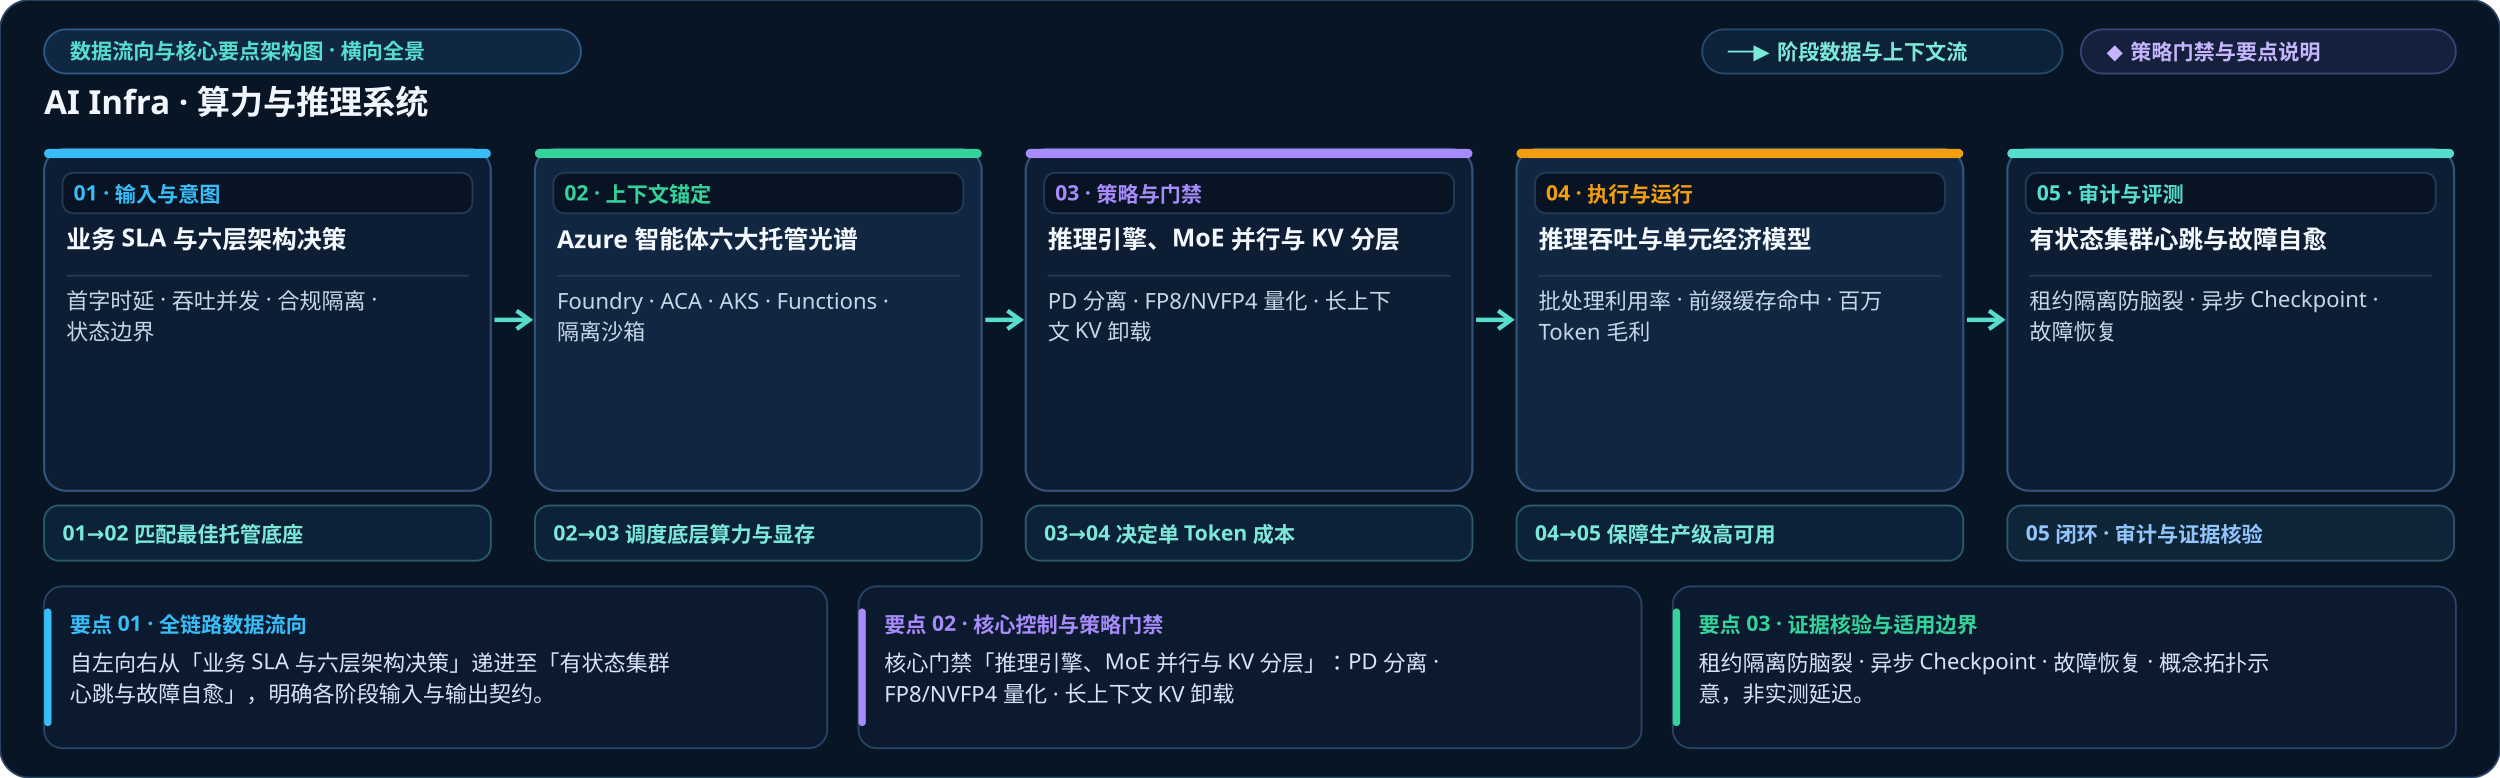
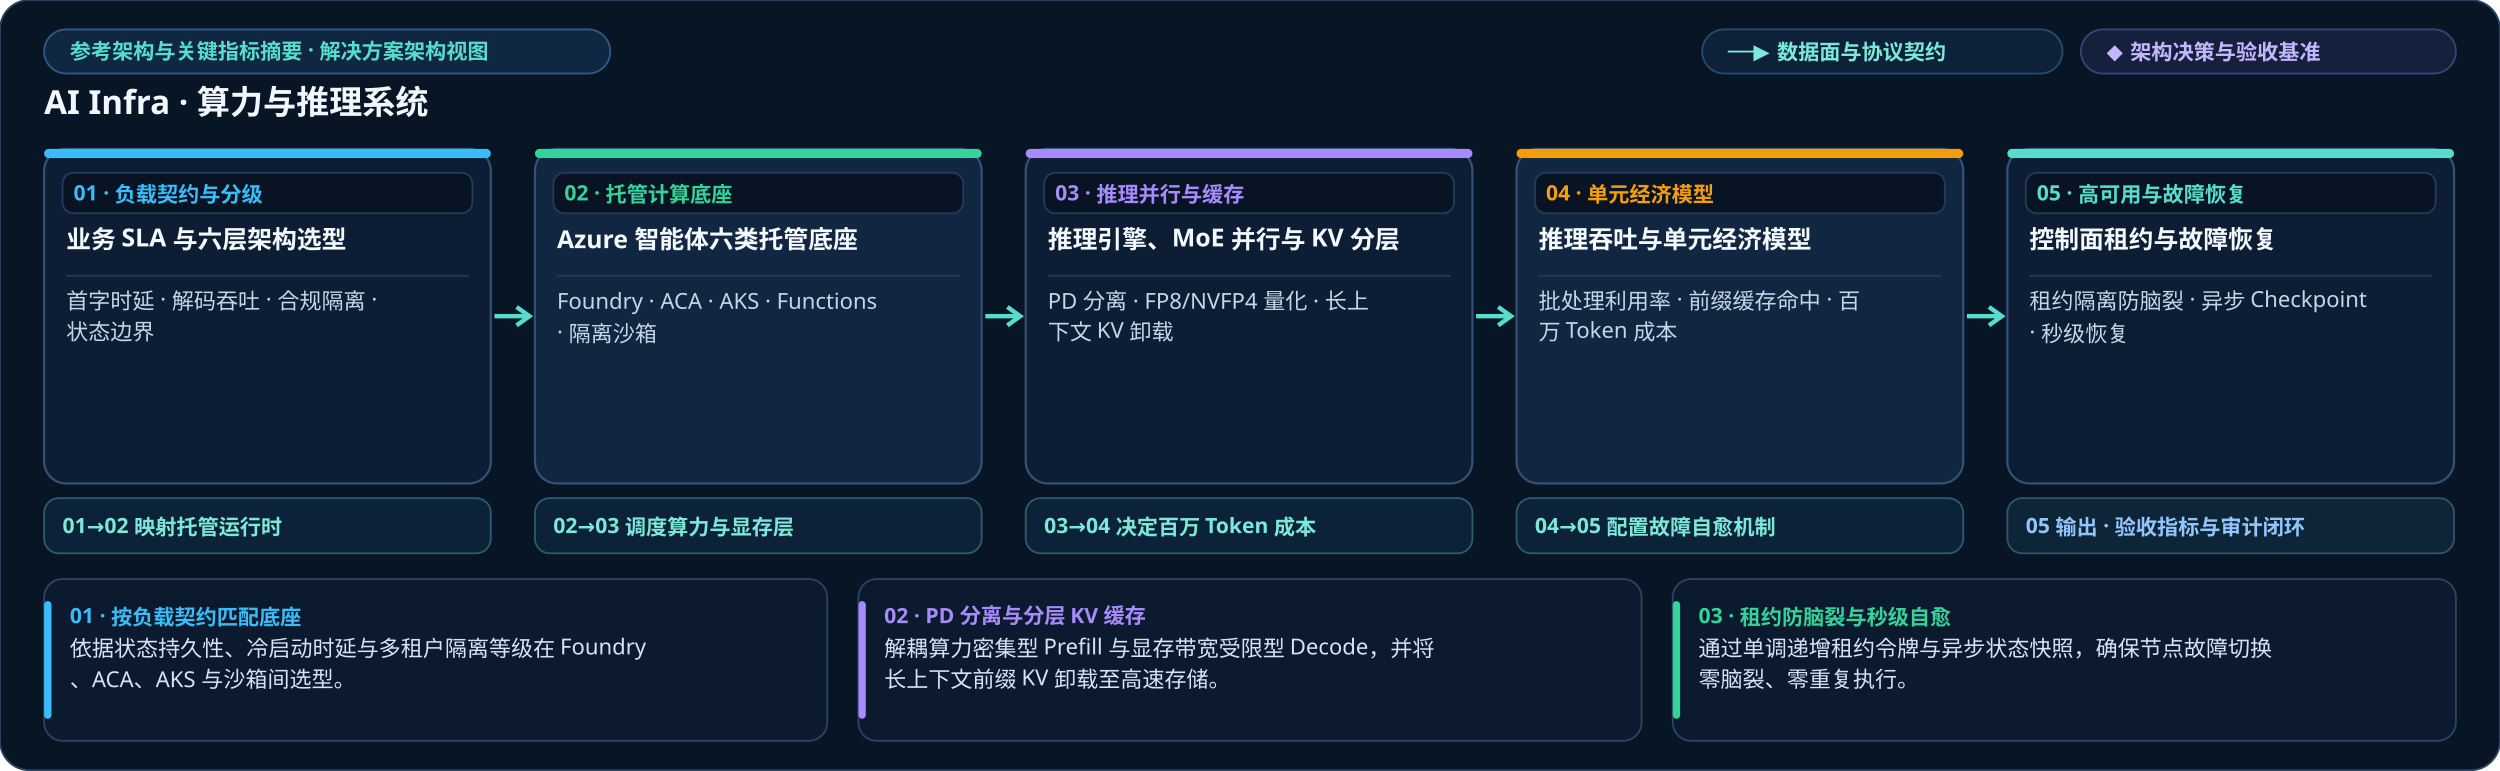
- <svg xmlns="http://www.w3.org/2000/svg" lang="zh-CN" class="knowledge-graph-wide" role="img" aria-labelledby="knowledge-d864c64d2780-title knowledge-d864c64d2780-desc" viewBox="0 0 1360 423" width="1360" style="width:100%;height:auto;margin:0 auto;font-family:system-ui,sans-serif">
-   <rect width="1360" height="423" rx="16" fill="#081525" stroke="#284566" />
-   <rect x="24" y="16" width="292" height="24" rx="12" fill="#102742" stroke="#2d5a88" />
+ <svg xmlns="http://www.w3.org/2000/svg" lang="zh-CN" class="knowledge-graph-wide" role="img" aria-labelledby="knowledge-70d57ce7301f-title knowledge-70d57ce7301f-desc" viewBox="0 0 1360 419" width="1360" style="width:100%;height:auto;margin:0 auto;font-family:system-ui,sans-serif">
+   <rect width="1360" height="419" rx="16" fill="#081525" stroke="#284566" />
+   <rect x="24" y="16" width="308" height="24" rx="12" fill="#102742" stroke="#2d5a88" />
  <text x="38" y="32" fill="#56ddcd" font-size="11.5" font-weight="700">
-     <tspan x="38" dy="0">数据流向与核心要点架构图 · 横向全景</tspan>
+     <tspan x="38" dy="0">参考架构与关键指标摘要 · 解决方案架构视图</tspan>
  </text>
  <rect x="926" y="16" width="196" height="24" rx="12" fill="#0d2238" stroke="#254b6e" />
  <text x="940" y="32" fill="#7ce8d8" font-size="11.5" font-weight="600">
-     <tspan x="940" dy="0">──▶ 阶段数据与上下文流</tspan>
+     <tspan x="940" dy="0">──▶ 数据面与协议契约</tspan>
  </text>
  <rect x="1132" y="16" width="204" height="24" rx="12" fill="#15203c" stroke="#3b4278" />
  <text x="1146" y="32" fill="#c4b5fd" font-size="11.5" font-weight="600">
-     <tspan x="1146" dy="0">◆ 策略门禁与要点说明</tspan>
+     <tspan x="1146" dy="0">◆ 架构决策与验收基准</tspan>
  </text>
  <text x="24" y="62" fill="#f2f7ff" font-size="18" font-weight="700">
    <tspan x="24" dy="0">AI Infra · 算力与推理系统</tspan>
  </text>
  <g data-concept="1">
-     <rect x="24" y="81" width="243" height="186" rx="12" fill="#0d1e34" stroke="#335277" stroke-width="1.2" />
+     <rect x="24" y="81" width="243" height="182" rx="12" fill="#0d1e34" stroke="#335277" stroke-width="1.2" />
    <rect x="24" y="81" width="243" height="5" rx="2.5" fill="#38bdf8" />
    <rect x="34" y="94" width="223" height="22" rx="6" fill="#081424" stroke="#223b59" />
    <text x="40" y="109" fill="#38bdf8" font-size="11.5" font-weight="700">
-       <tspan x="40" dy="0">01 · 输入与意图</tspan>
+       <tspan x="40" dy="0">01 · 负载契约与分级</tspan>
    </text>
    <text x="36" y="135" fill="#f4f8ff" font-size="13.5" font-weight="700">
-       <tspan x="36" dy="0">业务 SLA 与六层架构决策</tspan>
+       <tspan x="36" dy="0">业务 SLA 与六层架构选型</tspan>
    </text>
    <path d="M36 150 H255" stroke="#233b57" stroke-width="1" />
    <text x="36" y="168" fill="#c5d6e8" font-size="12" font-weight="400">
-       <tspan x="36" dy="0">首字时延 · 吞吐并发 · 合规隔离 ·</tspan>
+       <tspan x="36" dy="0">首字时延 · 解码吞吐 · 合规隔离 ·</tspan>
      <tspan x="36" dy="16.8">状态边界</tspan>
    </text>
  </g>
-   <g data-relationship="匹配最佳托管底座">
-     <path d="M269 174 H287" fill="none" stroke="#56ddcd" stroke-width="2.4" />
-     <path d="M281 169 L288 174 L281 179" fill="none" stroke="#56ddcd" stroke-width="2.4" />
-     <rect x="24" y="275" width="243" height="30" rx="8" fill="#0b2239" stroke="#2b5b6c" />
-     <text x="34" y="294" fill="#7ce8d8" font-size="11.5" font-weight="600">
-       <tspan x="34" dy="0">01→02 匹配最佳托管底座</tspan>
+   <g data-relationship="映射托管运行时">
+     <path d="M269 172 H287" fill="none" stroke="#56ddcd" stroke-width="2.4" />
+     <path d="M281 167 L288 172 L281 177" fill="none" stroke="#56ddcd" stroke-width="2.4" />
+     <rect x="24" y="271" width="243" height="30" rx="8" fill="#0b2239" stroke="#2b5b6c" />
+     <text x="34" y="290" fill="#7ce8d8" font-size="11.5" font-weight="600">
+       <tspan x="34" dy="0">01→02 映射托管运行时</tspan>
    </text>
  </g>
  <g data-concept="2">
-     <rect x="291" y="81" width="243" height="186" rx="12" fill="#112640" stroke="#335277" stroke-width="1.2" />
+     <rect x="291" y="81" width="243" height="182" rx="12" fill="#112640" stroke="#335277" stroke-width="1.2" />
    <rect x="291" y="81" width="243" height="5" rx="2.5" fill="#34d399" />
    <rect x="301" y="94" width="223" height="22" rx="6" fill="#081424" stroke="#223b59" />
    <text x="307" y="109" fill="#34d399" font-size="11.5" font-weight="700">
-       <tspan x="307" dy="0">02 · 上下文锚定</tspan>
+       <tspan x="307" dy="0">02 · 托管计算底座</tspan>
    </text>
    <text x="303" y="135" fill="#f4f8ff" font-size="13.5" font-weight="700">
-       <tspan x="303" dy="0">Azure 智能体六大托管光谱</tspan>
+       <tspan x="303" dy="0">Azure 智能体六类托管底座</tspan>
    </text>
    <path d="M303 150 H522" stroke="#233b57" stroke-width="1" />
    <text x="303" y="168" fill="#c5d6e8" font-size="12" font-weight="400">
-       <tspan x="303" dy="0">Foundry · ACA · AKS · Functions ·</tspan>
-       <tspan x="303" dy="16.8">隔离沙箱</tspan>
+       <tspan x="303" dy="0">Foundry · ACA · AKS · Functions</tspan>
+       <tspan x="303" dy="16.8">· 隔离沙箱</tspan>
    </text>
  </g>
-   <g data-relationship="调度底层算力与显存">
-     <path d="M536 174 H554" fill="none" stroke="#56ddcd" stroke-width="2.4" />
-     <path d="M548 169 L555 174 L548 179" fill="none" stroke="#56ddcd" stroke-width="2.4" />
-     <rect x="291" y="275" width="243" height="30" rx="8" fill="#0b2239" stroke="#2b5b6c" />
-     <text x="301" y="294" fill="#7ce8d8" font-size="11.5" font-weight="600">
-       <tspan x="301" dy="0">02→03 调度底层算力与显存</tspan>
+   <g data-relationship="调度算力与显存层">
+     <path d="M536 172 H554" fill="none" stroke="#56ddcd" stroke-width="2.4" />
+     <path d="M548 167 L555 172 L548 177" fill="none" stroke="#56ddcd" stroke-width="2.4" />
+     <rect x="291" y="271" width="243" height="30" rx="8" fill="#0b2239" stroke="#2b5b6c" />
+     <text x="301" y="290" fill="#7ce8d8" font-size="11.5" font-weight="600">
+       <tspan x="301" dy="0">02→03 调度算力与显存层</tspan>
    </text>
  </g>
  <g data-concept="3">
-     <rect x="558" y="81" width="243" height="186" rx="12" fill="#0d1e34" stroke="#335277" stroke-width="1.2" />
+     <rect x="558" y="81" width="243" height="182" rx="12" fill="#0d1e34" stroke="#335277" stroke-width="1.2" />
    <rect x="558" y="81" width="243" height="5" rx="2.5" fill="#a78bfa" />
    <rect x="568" y="94" width="223" height="22" rx="6" fill="#081424" stroke="#223b59" />
    <text x="574" y="109" fill="#a78bfa" font-size="11.5" font-weight="700">
-       <tspan x="574" dy="0">03 · 策略与门禁</tspan>
+       <tspan x="574" dy="0">03 · 推理并行与缓存</tspan>
    </text>
    <text x="570" y="135" fill="#f4f8ff" font-size="13.5" font-weight="700">
      <tspan x="570" dy="0">推理引擎、MoE 并行与 KV 分层</tspan>
    </text>
    <path d="M570 150 H789" stroke="#233b57" stroke-width="1" />
    <text x="570" y="168" fill="#c5d6e8" font-size="12" font-weight="400">
-       <tspan x="570" dy="0">PD 分离 · FP8/NVFP4 量化 · 长上下</tspan>
-       <tspan x="570" dy="16.8">文 KV 卸载</tspan>
+       <tspan x="570" dy="0">PD 分离 · FP8/NVFP4 量化 · 长上</tspan>
+       <tspan x="570" dy="16.8">下文 KV 卸载</tspan>
    </text>
  </g>
-   <g data-relationship="决定单 Token 成本">
-     <path d="M803 174 H821" fill="none" stroke="#56ddcd" stroke-width="2.4" />
-     <path d="M815 169 L822 174 L815 179" fill="none" stroke="#56ddcd" stroke-width="2.4" />
-     <rect x="558" y="275" width="243" height="30" rx="8" fill="#0b2239" stroke="#2b5b6c" />
-     <text x="568" y="294" fill="#7ce8d8" font-size="11.5" font-weight="600">
-       <tspan x="568" dy="0">03→04 决定单 Token 成本</tspan>
+   <g data-relationship="决定百万 Token 成本">
+     <path d="M803 172 H821" fill="none" stroke="#56ddcd" stroke-width="2.4" />
+     <path d="M815 167 L822 172 L815 177" fill="none" stroke="#56ddcd" stroke-width="2.4" />
+     <rect x="558" y="271" width="243" height="30" rx="8" fill="#0b2239" stroke="#2b5b6c" />
+     <text x="568" y="290" fill="#7ce8d8" font-size="11.5" font-weight="600">
+       <tspan x="568" dy="0">03→04 决定百万 Token 成本</tspan>
    </text>
  </g>
  <g data-concept="4">
-     <rect x="825" y="81" width="243" height="186" rx="12" fill="#112640" stroke="#335277" stroke-width="1.2" />
+     <rect x="825" y="81" width="243" height="182" rx="12" fill="#112640" stroke="#335277" stroke-width="1.2" />
    <rect x="825" y="81" width="243" height="5" rx="2.5" fill="#f59e0b" />
    <rect x="835" y="94" width="223" height="22" rx="6" fill="#081424" stroke="#223b59" />
    <text x="841" y="109" fill="#f59e0b" font-size="11.5" font-weight="700">
-       <tspan x="841" dy="0">04 · 执行与运行</tspan>
+       <tspan x="841" dy="0">04 · 单元经济模型</tspan>
    </text>
    <text x="837" y="135" fill="#f4f8ff" font-size="13.5" font-weight="700">
      <tspan x="837" dy="0">推理吞吐与单元经济模型</tspan>
    </text>
    <path d="M837 150 H1056" stroke="#233b57" stroke-width="1" />
    <text x="837" y="168" fill="#c5d6e8" font-size="12" font-weight="400">
-       <tspan x="837" dy="0">批处理利用率 · 前缀缓存命中 · 百万</tspan>
-       <tspan x="837" dy="16.8">Token 毛利</tspan>
+       <tspan x="837" dy="0">批处理利用率 · 前缀缓存命中 · 百</tspan>
+       <tspan x="837" dy="16.8">万 Token 成本</tspan>
    </text>
  </g>
-   <g data-relationship="保障生产级高可用">
-     <path d="M1070 174 H1088" fill="none" stroke="#56ddcd" stroke-width="2.4" />
-     <path d="M1082 169 L1089 174 L1082 179" fill="none" stroke="#56ddcd" stroke-width="2.4" />
-     <rect x="825" y="275" width="243" height="30" rx="8" fill="#0b2239" stroke="#2b5b6c" />
-     <text x="835" y="294" fill="#7ce8d8" font-size="11.5" font-weight="600">
-       <tspan x="835" dy="0">04→05 保障生产级高可用</tspan>
+   <g data-relationship="配置故障自愈机制">
+     <path d="M1070 172 H1088" fill="none" stroke="#56ddcd" stroke-width="2.4" />
+     <path d="M1082 167 L1089 172 L1082 177" fill="none" stroke="#56ddcd" stroke-width="2.4" />
+     <rect x="825" y="271" width="243" height="30" rx="8" fill="#0b2239" stroke="#2b5b6c" />
+     <text x="835" y="290" fill="#7ce8d8" font-size="11.5" font-weight="600">
+       <tspan x="835" dy="0">04→05 配置故障自愈机制</tspan>
    </text>
  </g>
  <g data-concept="5">
-     <rect x="1092" y="81" width="243" height="186" rx="12" fill="#0d1e34" stroke="#335277" stroke-width="1.2" />
+     <rect x="1092" y="81" width="243" height="182" rx="12" fill="#0d1e34" stroke="#335277" stroke-width="1.2" />
    <rect x="1092" y="81" width="243" height="5" rx="2.5" fill="#56ddcd" />
    <rect x="1102" y="94" width="223" height="22" rx="6" fill="#081424" stroke="#223b59" />
    <text x="1108" y="109" fill="#56ddcd" font-size="11.5" font-weight="700">
-       <tspan x="1108" dy="0">05 · 审计与评测</tspan>
+       <tspan x="1108" dy="0">05 · 高可用与故障恢复</tspan>
    </text>
    <text x="1104" y="135" fill="#f4f8ff" font-size="13.5" font-weight="700">
-       <tspan x="1104" dy="0">有状态集群心跳与故障自愈</tspan>
+       <tspan x="1104" dy="0">控制面租约与故障恢复</tspan>
    </text>
    <path d="M1104 150 H1323" stroke="#233b57" stroke-width="1" />
    <text x="1104" y="168" fill="#c5d6e8" font-size="12" font-weight="400">
-       <tspan x="1104" dy="0">租约隔离防脑裂 · 异步 Checkpoint ·</tspan>
-       <tspan x="1104" dy="16.8">故障恢复</tspan>
+       <tspan x="1104" dy="0">租约隔离防脑裂 · 异步 Checkpoint</tspan>
+       <tspan x="1104" dy="16.8">· 秒级恢复</tspan>
    </text>
  </g>
-   <rect x="1092" y="275" width="243" height="30" rx="8" fill="#0e2538" stroke="#2e5470" />
-   <text x="1102" y="294" fill="#93c5fd" font-size="11.5" font-weight="600">
-     <tspan x="1102" dy="0">05 闭环 · 审计与证据核验</tspan>
+   <rect x="1092" y="271" width="243" height="30" rx="8" fill="#0e2538" stroke="#2e5470" />
+   <text x="1102" y="290" fill="#93c5fd" font-size="11.5" font-weight="600">
+     <tspan x="1102" dy="0">05 输出 · 验收指标与审计闭环</tspan>
  </text>
  <g data-takeaway="1">
-     <rect x="24" y="319" width="426" height="88" rx="10" fill="#0b1a2e" stroke="#284466" />
-     <rect x="24" y="331" width="4" height="64" rx="2" fill="#38bdf8" />
-     <text x="38" y="344" fill="#38bdf8" font-size="11.5" font-weight="700">
-       <tspan x="38" dy="0">要点 01 · 全链路数据流向</tspan>
+     <rect x="24" y="315" width="426" height="88" rx="10" fill="#0b1a2e" stroke="#284466" />
+     <rect x="24" y="327" width="4" height="64" rx="2" fill="#38bdf8" />
+     <text x="38" y="339" fill="#38bdf8" font-size="11.5" font-weight="700">
+       <tspan x="38" dy="0">01 · 按负载契约匹配底座</tspan>
    </text>
-     <text x="38" y="365" fill="#d5e4f5" font-size="12" font-weight="400">
-       <tspan x="38" dy="0">自左向右从「业务 SLA 与六层架构决策」递进至「有状态集群</tspan>
-       <tspan x="38" dy="16.8">心跳与故障自愈」，明确各阶段输入与输出契约。</tspan>
+     <text x="38" y="357" fill="#d5e4f5" font-size="12" font-weight="400">
+       <tspan x="38" dy="0">依据状态持久性、冷启动时延与多租户隔离等级在 Foundry</tspan>
+       <tspan x="38" dy="16.8">、ACA、AKS 与沙箱间选型。</tspan>
    </text>
  </g>
  <g data-takeaway="2">
-     <rect x="467" y="319" width="426" height="88" rx="10" fill="#0b1a2e" stroke="#284466" />
-     <rect x="467" y="331" width="4" height="64" rx="2" fill="#a78bfa" />
-     <text x="481" y="344" fill="#a78bfa" font-size="11.5" font-weight="700">
-       <tspan x="481" dy="0">要点 02 · 核心控制与策略门禁</tspan>
+     <rect x="467" y="315" width="426" height="88" rx="10" fill="#0b1a2e" stroke="#284466" />
+     <rect x="467" y="327" width="4" height="64" rx="2" fill="#a78bfa" />
+     <text x="481" y="339" fill="#a78bfa" font-size="11.5" font-weight="700">
+       <tspan x="481" dy="0">02 · PD 分离与分层 KV 缓存</tspan>
    </text>
-     <text x="481" y="365" fill="#d5e4f5" font-size="12" font-weight="400">
-       <tspan x="481" dy="0">核心门禁「推理引擎、MoE 并行与 KV 分层」：PD 分离 ·</tspan>
-       <tspan x="481" dy="16.8">FP8/NVFP4 量化 · 长上下文 KV 卸载</tspan>
+     <text x="481" y="357" fill="#d5e4f5" font-size="12" font-weight="400">
+       <tspan x="481" dy="0">解耦算力密集型 Prefill 与显存带宽受限型 Decode，并将</tspan>
+       <tspan x="481" dy="16.8">长上下文前缀 KV 卸载至高速存储。</tspan>
    </text>
  </g>
  <g data-takeaway="3">
-     <rect x="910" y="319" width="426" height="88" rx="10" fill="#0b1a2e" stroke="#284466" />
-     <rect x="910" y="331" width="4" height="64" rx="2" fill="#34d399" />
-     <text x="924" y="344" fill="#34d399" font-size="11.5" font-weight="700">
-       <tspan x="924" dy="0">要点 03 · 证据核验与适用边界</tspan>
+     <rect x="910" y="315" width="426" height="88" rx="10" fill="#0b1a2e" stroke="#284466" />
+     <rect x="910" y="327" width="4" height="64" rx="2" fill="#34d399" />
+     <text x="924" y="339" fill="#34d399" font-size="11.5" font-weight="700">
+       <tspan x="924" dy="0">03 · 租约防脑裂与秒级自愈</tspan>
    </text>
-     <text x="924" y="365" fill="#d5e4f5" font-size="12" font-weight="400">
-       <tspan x="924" dy="0">租约隔离防脑裂 · 异步 Checkpoint · 故障恢复 · 概念拓扑示</tspan>
-       <tspan x="924" dy="16.8">意，非实测延迟。</tspan>
+     <text x="924" y="357" fill="#d5e4f5" font-size="12" font-weight="400">
+       <tspan x="924" dy="0">通过单调递增租约令牌与异步状态快照，确保节点故障切换</tspan>
+       <tspan x="924" dy="16.8">零脑裂、零重复执行。</tspan>
    </text>
  </g>
</svg>
